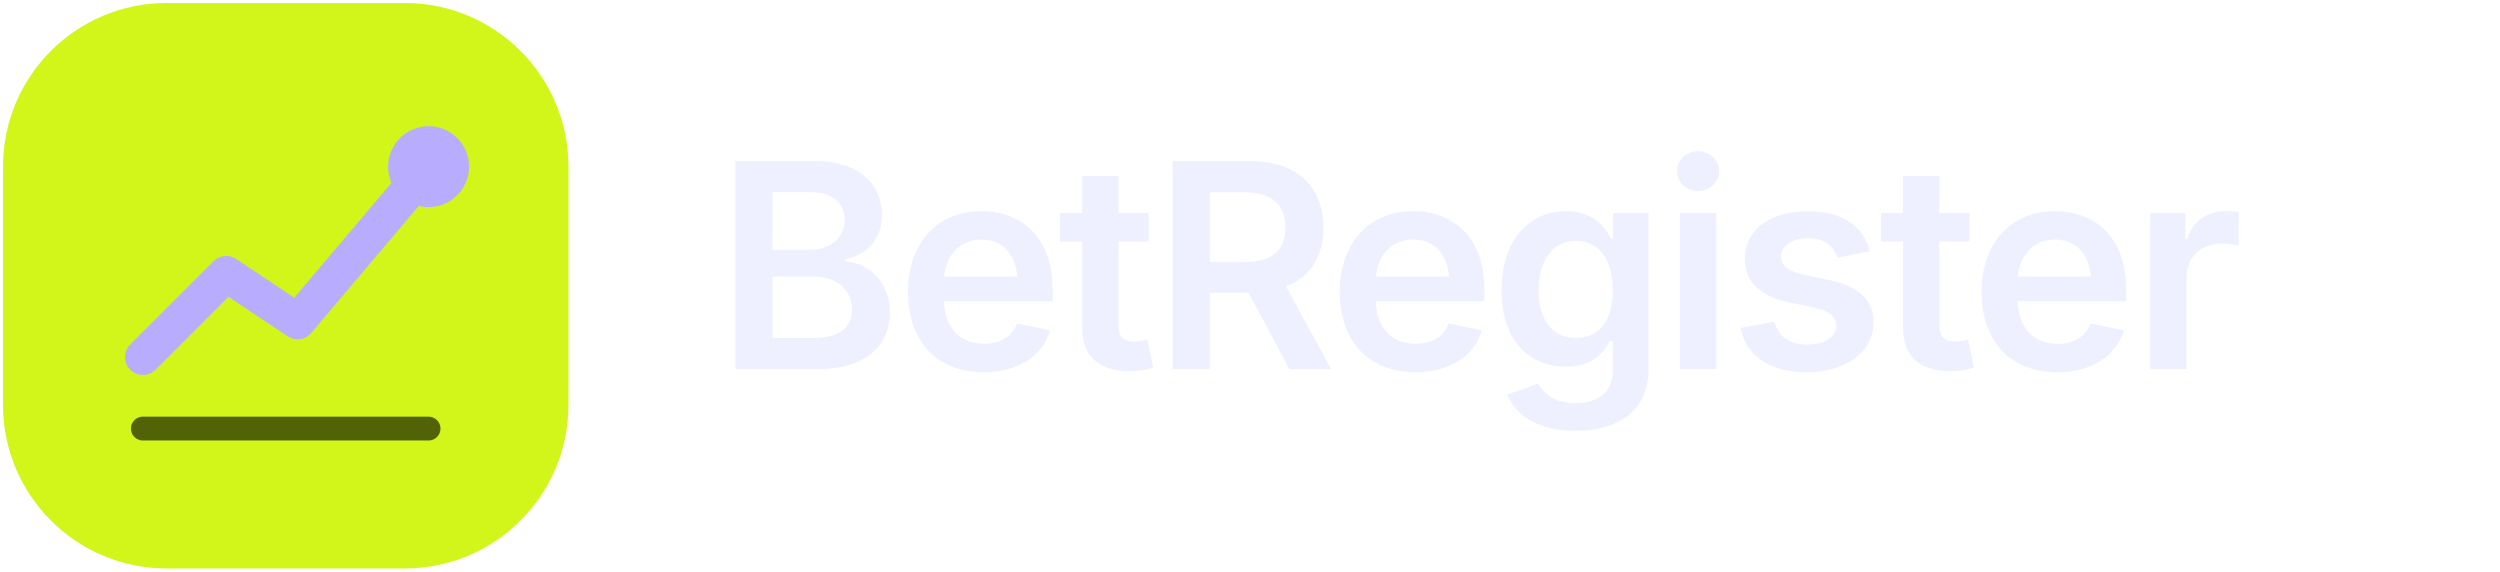
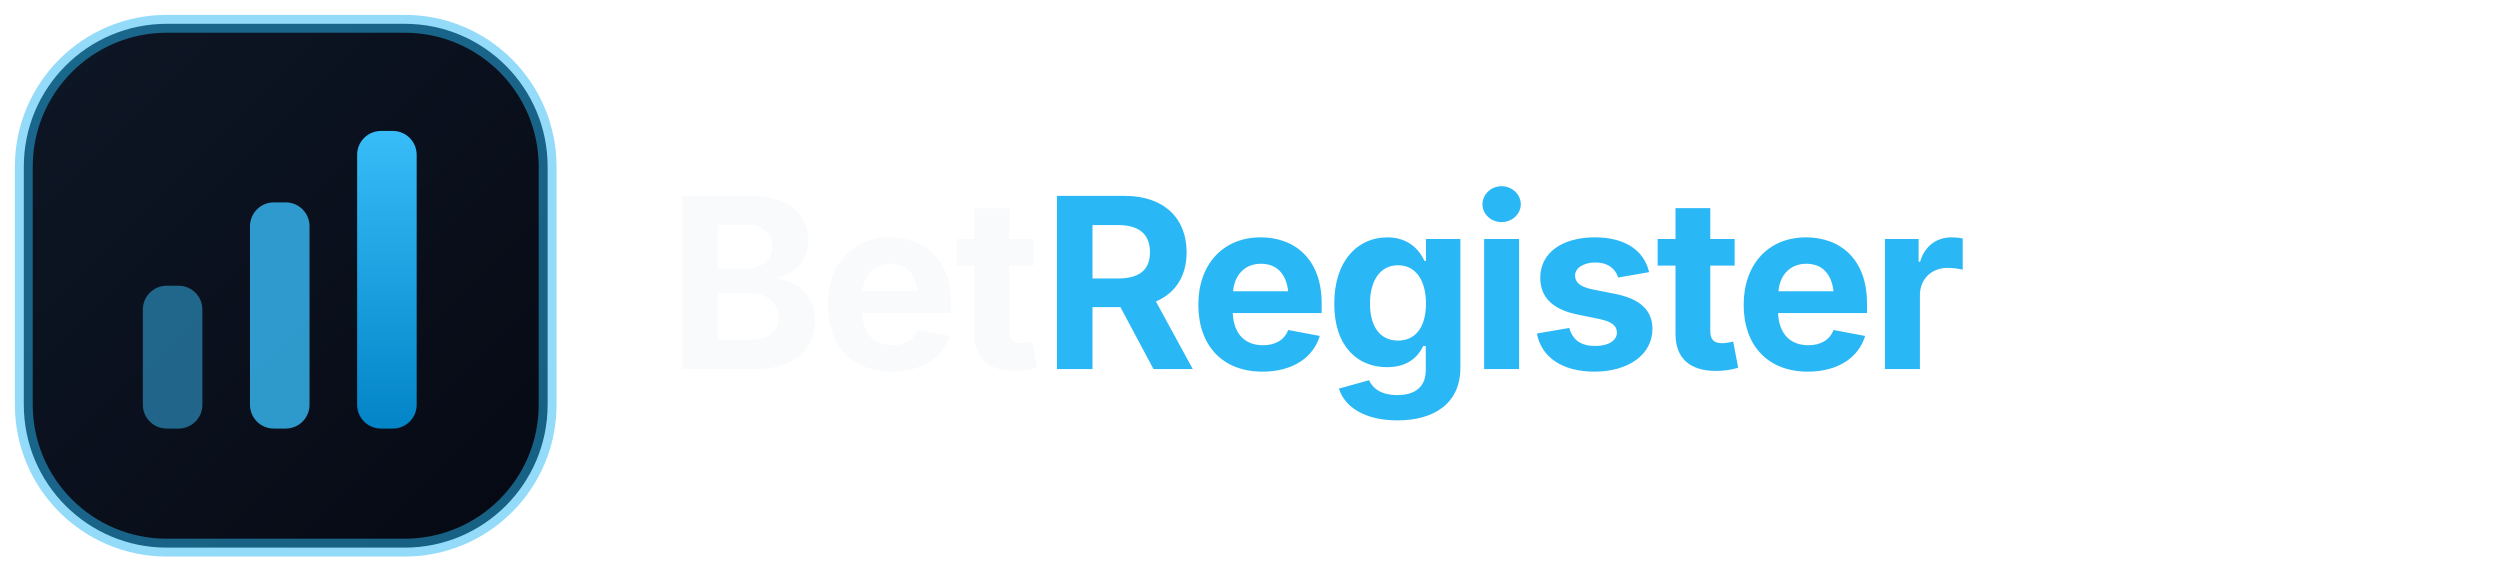
<svg xmlns="http://www.w3.org/2000/svg" viewBox="0 0 210 48" width="210" height="48" role="img" aria-label="BetRegister">
-   <style>text { fill: #eef0ff; } @media (prefers-color-scheme: dark) { text { fill: #eef0ff; } }</style>
-   <rect x="1" y="1" width="46" height="46" rx="13" fill="#d2f51a" stroke="#d2f51a" stroke-width="1.5" />
-   <path d="M12 36h24" stroke="#526307" stroke-width="2" stroke-linecap="round" />
-   <polyline points="12,30 19,23 25,27 36,14" fill="none" stroke="#b8acff" stroke-width="3" stroke-linecap="round" stroke-linejoin="round" />
-   <circle cx="36" cy="14" r="3.4" fill="#b8acff" />
-   <text x="60" y="31" font-family="Inter, 'Segoe UI', system-ui, sans-serif" font-size="24" font-weight="600" letter-spacing="-0.6" fill="#e8ecea">BetRegister</text>
+   <defs>
+     <linearGradient id="bgGradD" x1="0" y1="0" x2="1" y2="1">
+       <stop offset="0%" stop-color="#0e1726" />
+       <stop offset="100%" stop-color="#060913" />
+     </linearGradient>
+     <linearGradient id="cyanGradD" x1="0" y1="0" x2="0" y2="1">
+       <stop offset="0%" stop-color="#38bdf8" />
+       <stop offset="100%" stop-color="#0284c7" />
+     </linearGradient>
+   </defs>
+   <rect x="2" y="2" width="44" height="44" rx="12" fill="url(#bgGradD)" stroke="#29b8f5" stroke-opacity="0.5" stroke-width="1.5" />
+   <rect x="12" y="24" width="5" height="12" rx="2" fill="#38bdf8" fill-opacity="0.5" />
+   <rect x="21" y="17" width="5" height="19" rx="2" fill="#38bdf8" fill-opacity="0.8" />
+   <rect x="30" y="11" width="5" height="25" rx="2" fill="url(#cyanGradD)" />
+   <text x="56" y="31" font-family="Inter, -apple-system, sans-serif" font-size="20" font-weight="700" letter-spacing="-0.5" fill="#f8fafc">Bet<tspan fill="#29b8f5">Register</tspan>
+   </text>
</svg>
